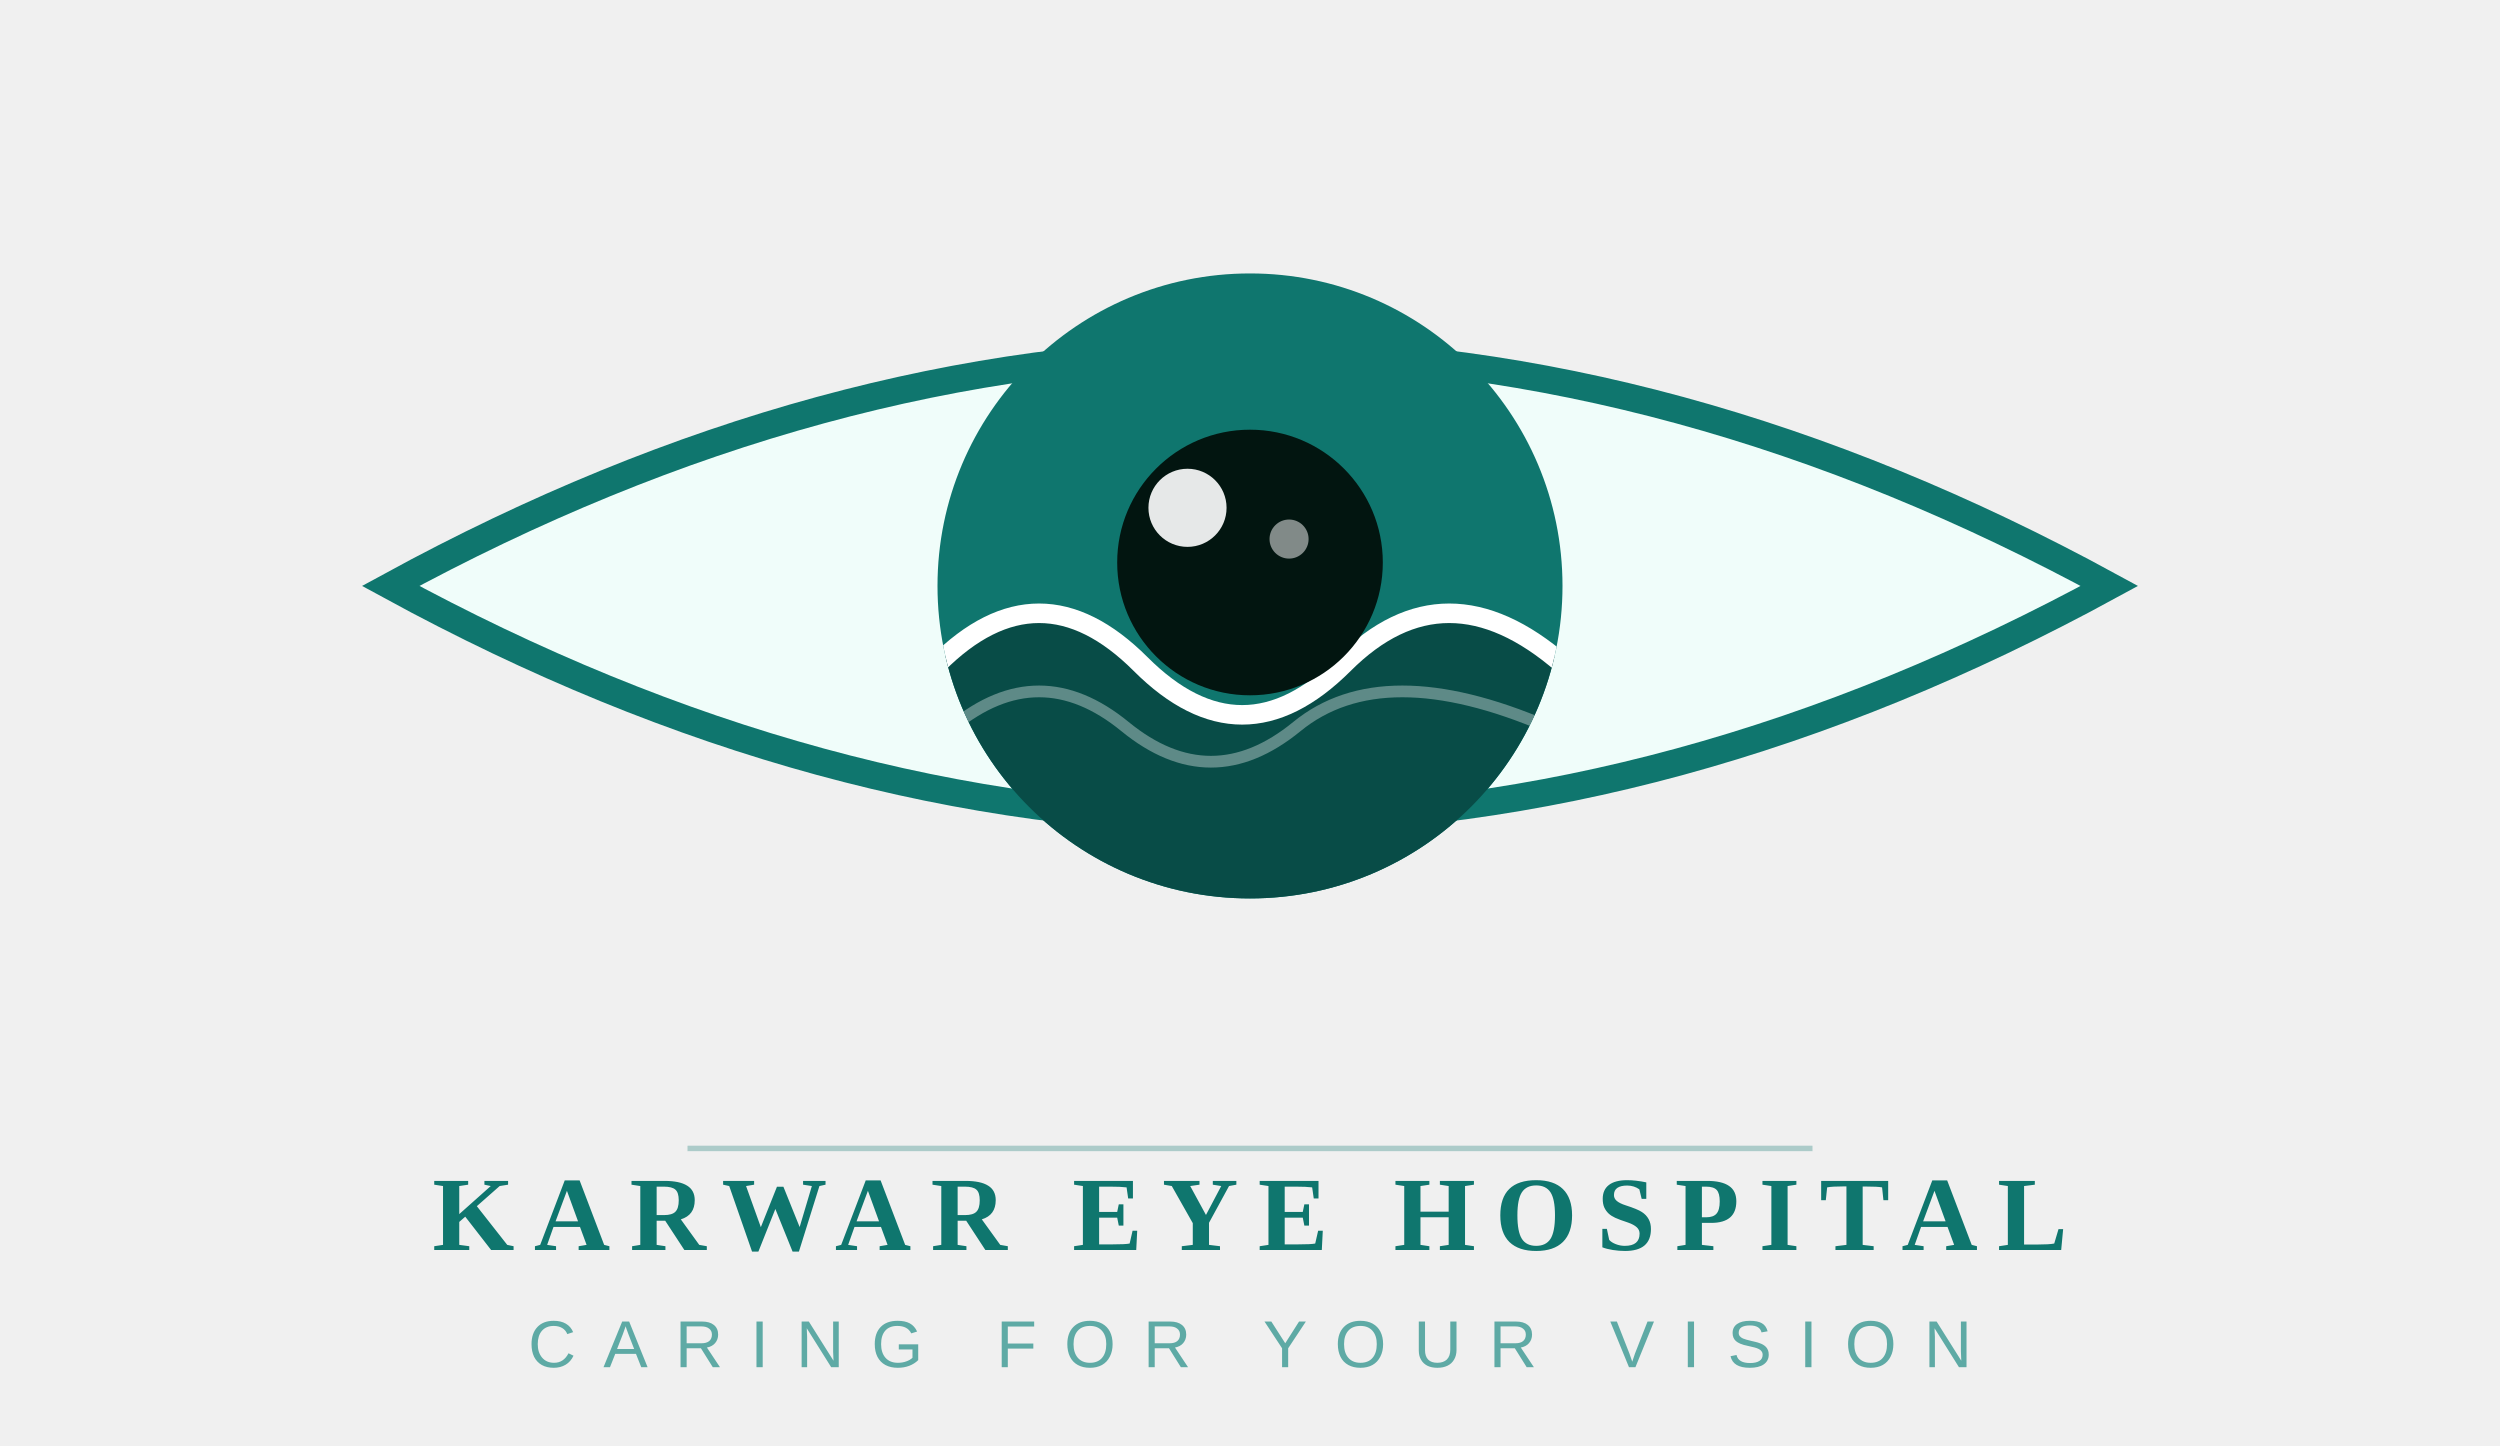
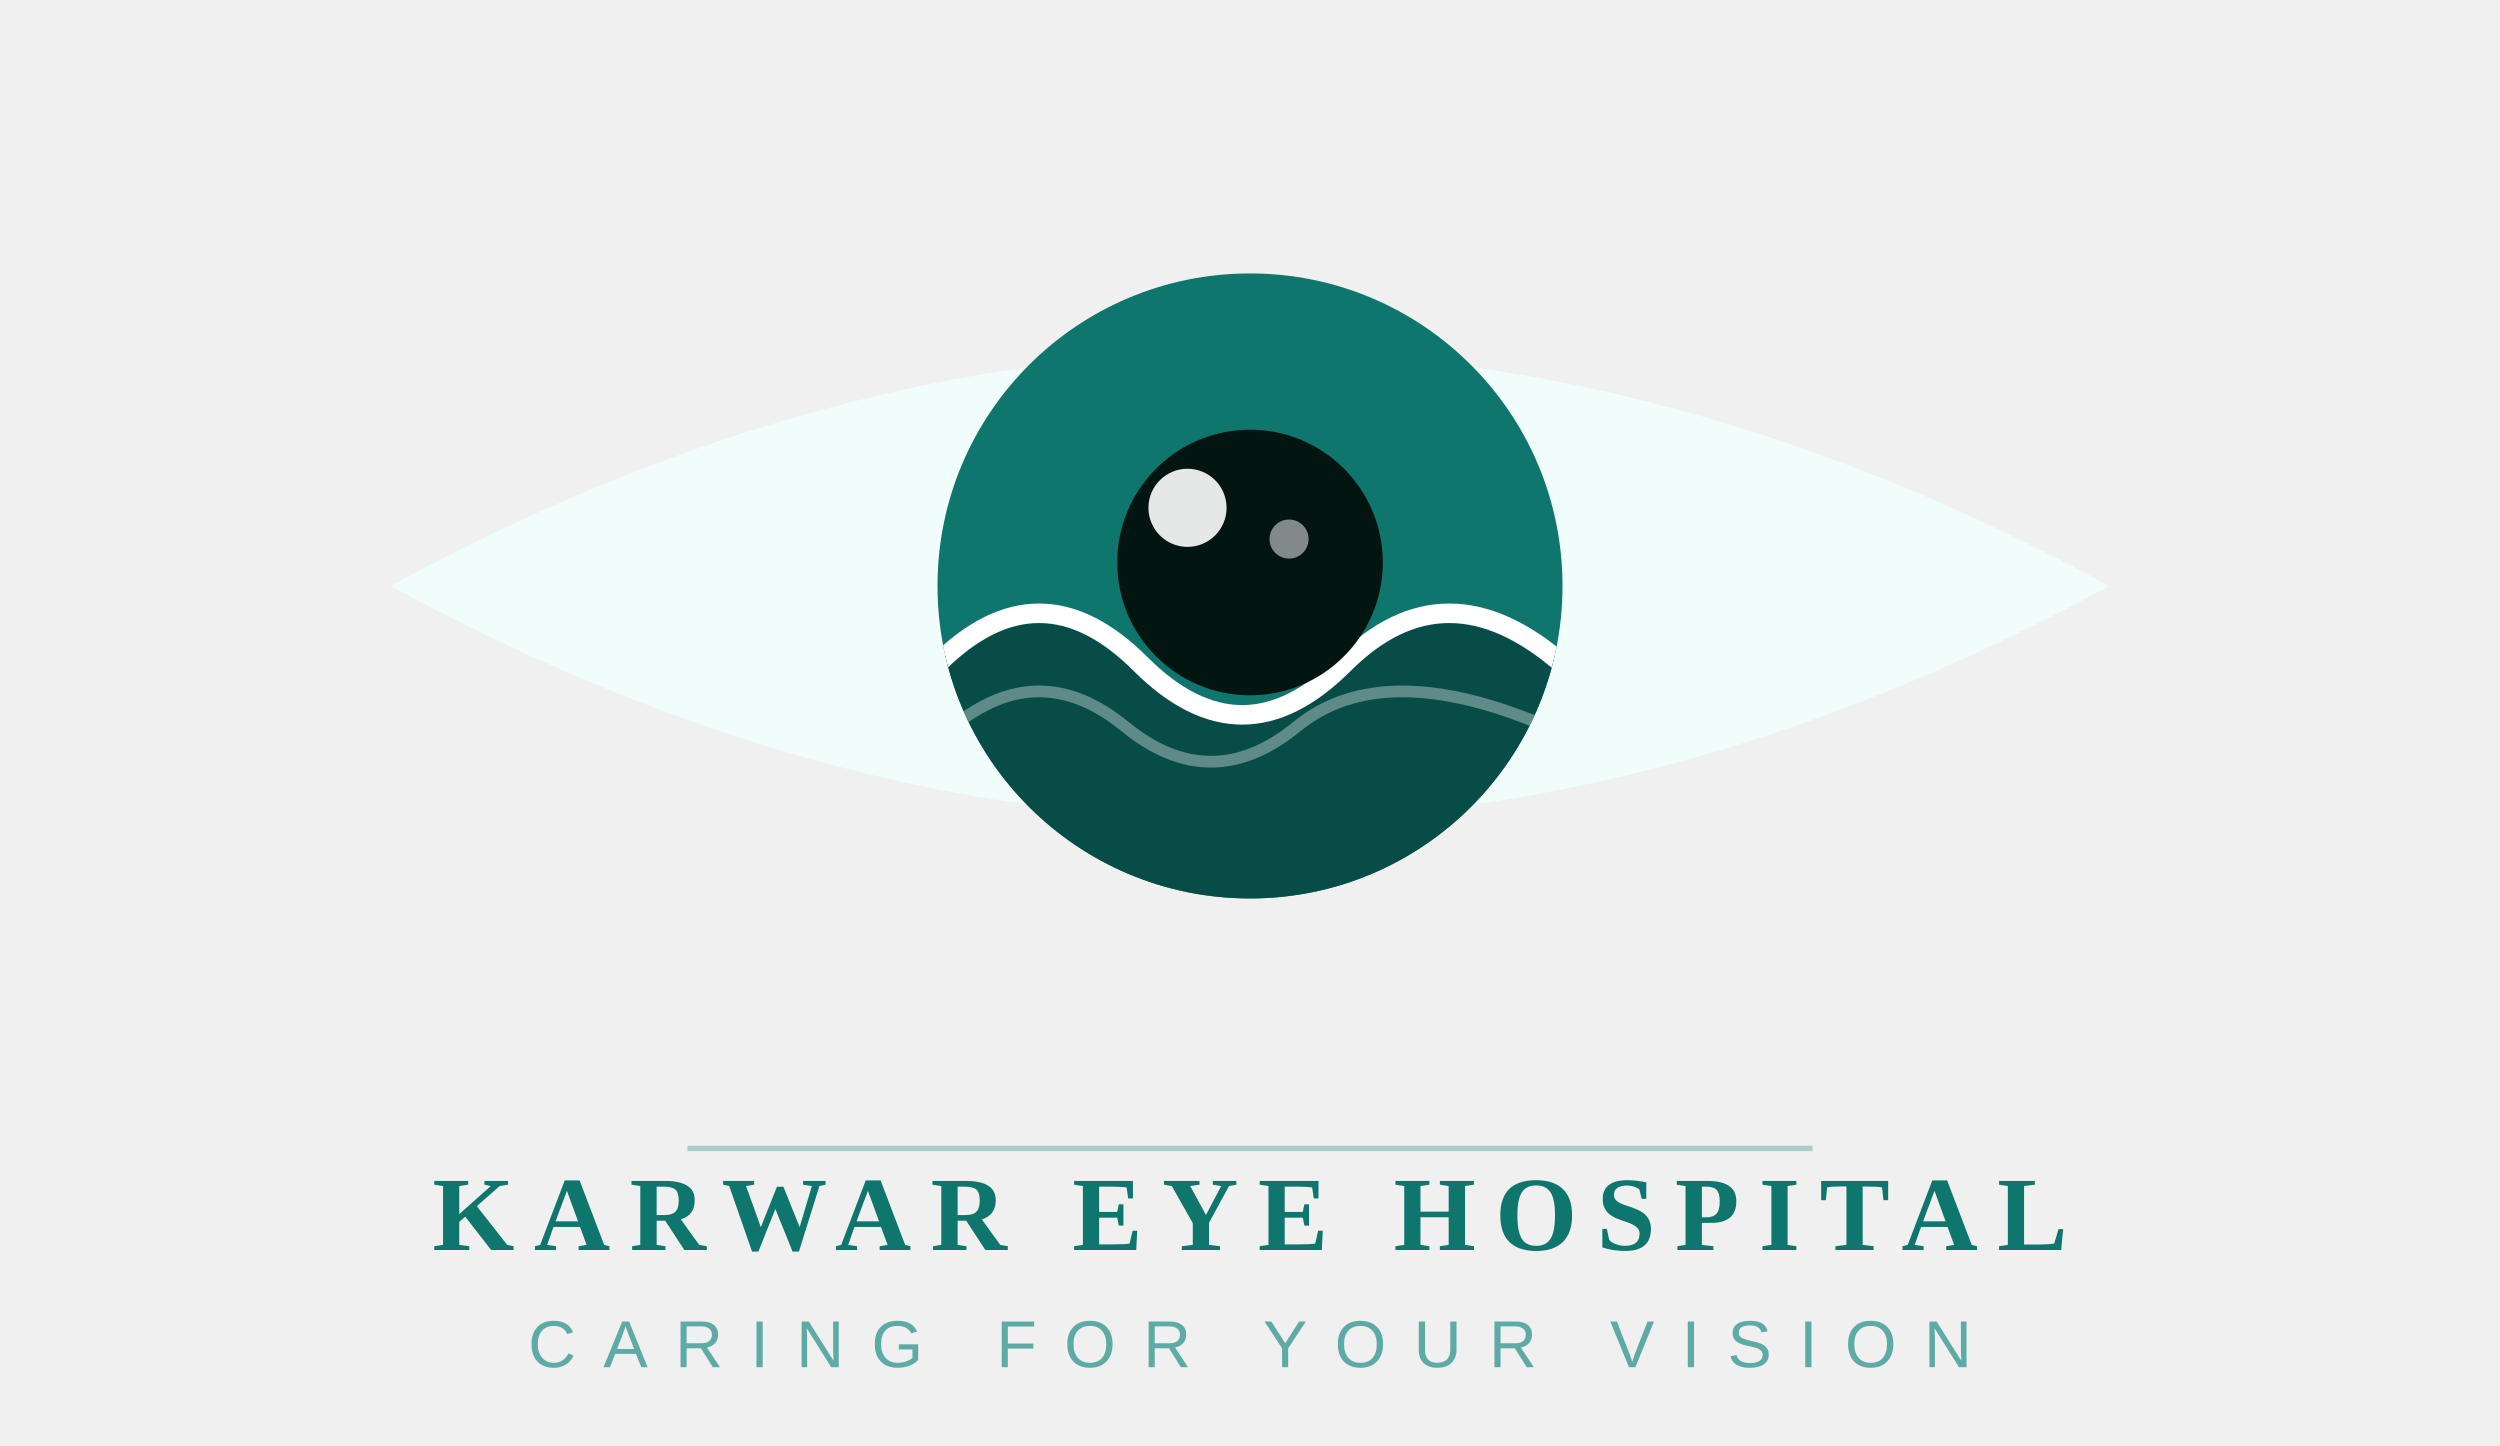
<svg xmlns="http://www.w3.org/2000/svg" viewBox="0 0 320 185" role="img" aria-label="Karwar Eye Hospital - Coastal Wave Logo">
  <defs>
    <clipPath id="keh-w-clip">
      <circle cx="160" cy="75" r="40" />
    </clipPath>
  </defs>
-   <path d="M 50 75 Q 160 15 270 75 Q 160 135 50 75 Z" fill="#f0fdfa" stroke="#0f766e" stroke-width="3.5" />
+   <path d="M 50 75 Q 160 15 270 75 Q 160 135 50 75 Z" fill="#f0fdfa" />
  <circle cx="160" cy="75" r="40" fill="#0f766e" />
  <g clip-path="url(#keh-w-clip)">
    <path d="M 120 85 Q 133 72 146 85 Q 159 98 172 85 Q 185 72 200 85 L 200 115 L 120 115 Z" fill="#084c47" />
    <path d="M 120 85 Q 133 72 146 85 Q 159 98 172 85 Q 185 72 200 85" stroke="white" stroke-width="2.5" fill="none" />
    <path d="M 122 93 Q 133 84 144 93 Q 155 102 166 93 Q 177 84 198 93" stroke="white" stroke-width="1.5" fill="none" opacity="0.35" />
  </g>
  <circle cx="160" cy="72" r="17" fill="#021510" />
  <circle cx="152" cy="65" r="5" fill="white" opacity="0.9" />
  <circle cx="165" cy="69" r="2.5" fill="white" opacity="0.5" />
  <line x1="88" y1="147" x2="232" y2="147" stroke="#0f766e" stroke-width="0.7" opacity="0.3" />
  <text x="160" y="160" text-anchor="middle" font-family="Georgia, 'Times New Roman', serif" font-size="13.5" font-weight="bold" fill="#0f766e" letter-spacing="2.5">KARWAR EYE HOSPITAL</text>
  <text x="160" y="175" text-anchor="middle" font-family="Arial, Helvetica, sans-serif" font-size="8.5" fill="#5eaaa5" letter-spacing="3.5">CARING FOR YOUR VISION</text>
</svg>
